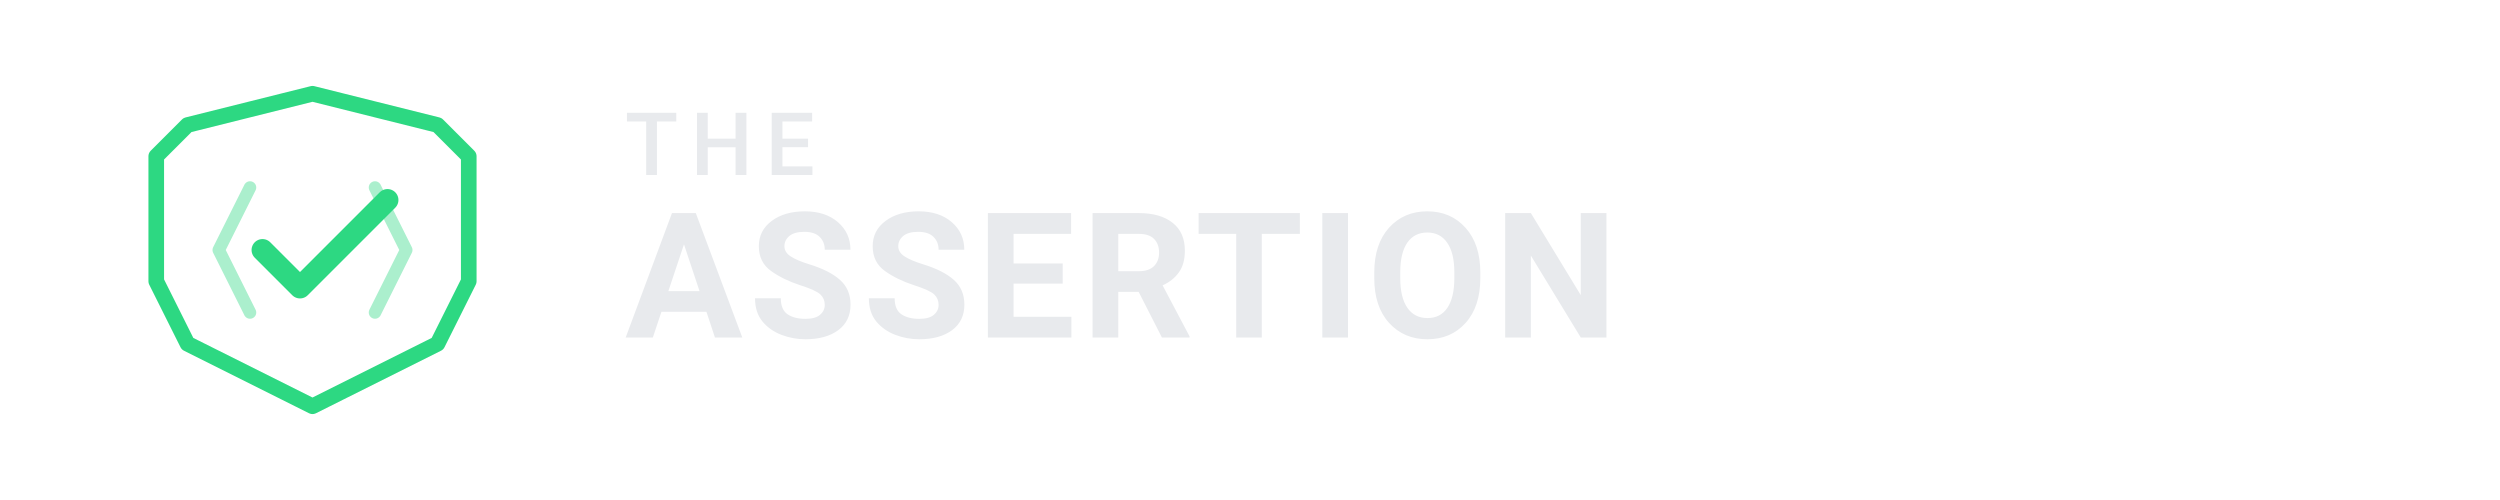
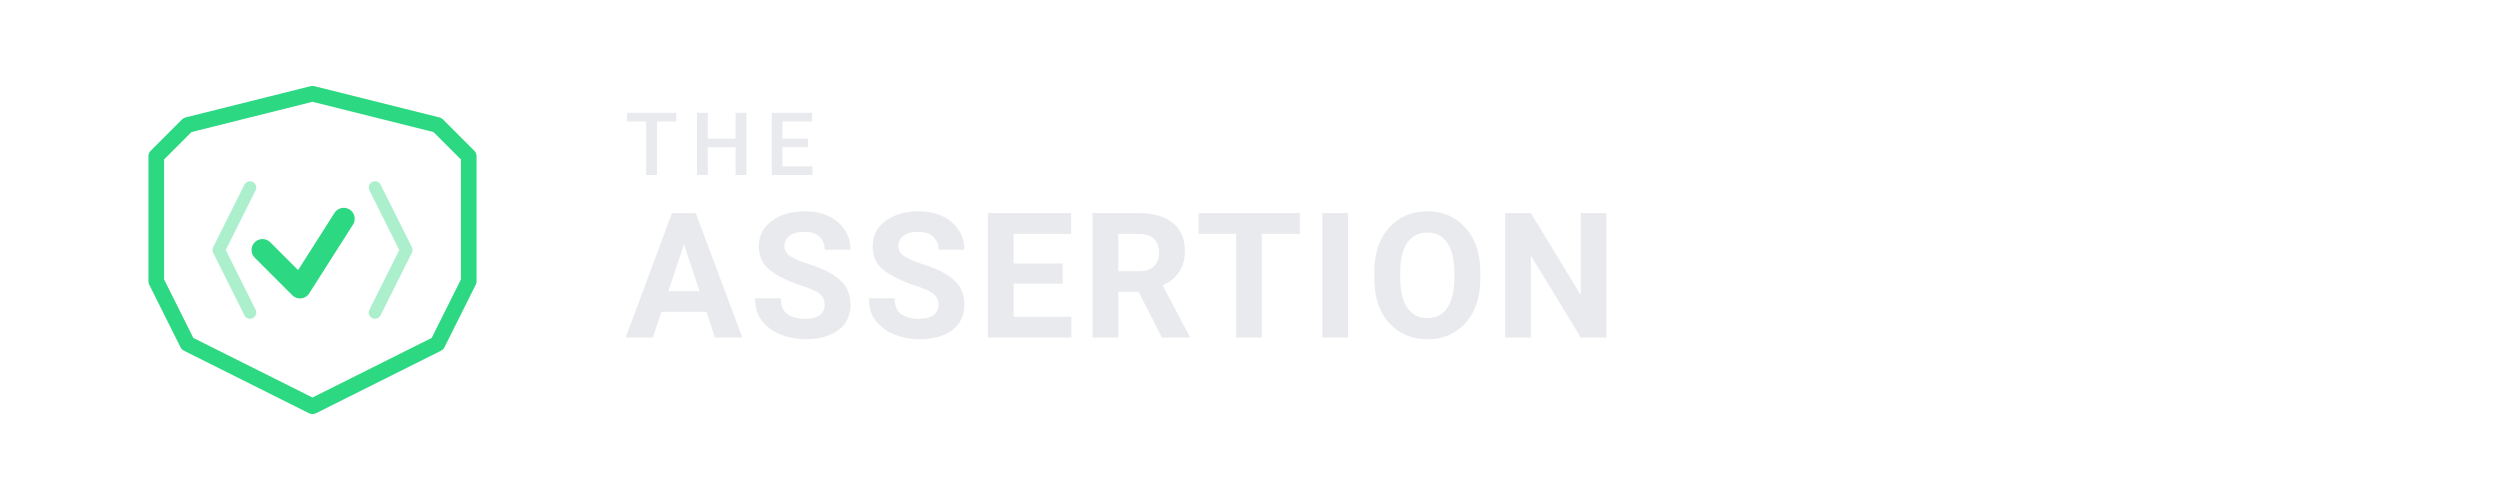
<svg xmlns="http://www.w3.org/2000/svg" width="400" height="80" viewBox="0 0 400 80" fill="none">
  <g transform="translate(20, 10)">
    <path d="M30 5 L50 10 L55 15 L55 35 L50 45 L30 55 L10 45 L5 35 L5 15 L10 10 Z" fill="none" stroke="#2dd882" stroke-width="2.5" stroke-linejoin="round" />
    <path d="M20 20 L15 30 L20 40" stroke="#2dd882" stroke-width="2" stroke-linecap="round" stroke-linejoin="round" opacity="0.4" />
    <path d="M40 20 L45 30 L40 40" stroke="#2dd882" stroke-width="2" stroke-linecap="round" stroke-linejoin="round" opacity="0.4" />
-     <path d="M22 30 L28 36 L42 22" stroke="#2dd882" stroke-width="3.5" stroke-linecap="round" stroke-linejoin="round" fill="none" />
+     <path d="M22 30 L28 36 L35 25" stroke="#2dd882" stroke-width="3.5" stroke-linecap="round" stroke-linejoin="round" fill="none" />
  </g>
  <g transform="translate(100, 0)">
    <text x="0" y="28" font-family="-apple-system, BlinkMacSystemFont, 'Segoe UI', Roboto, Helvetica, Arial, sans-serif" font-size="14" font-weight="500" letter-spacing="2" fill="#e8eaed">THE</text>
    <text x="0" y="54" font-family="-apple-system, BlinkMacSystemFont, 'Segoe UI', Roboto, Helvetica, Arial, sans-serif" font-size="28" font-weight="700" letter-spacing="1" fill="#e8eaed">ASSERTION</text>
  </g>
</svg>
